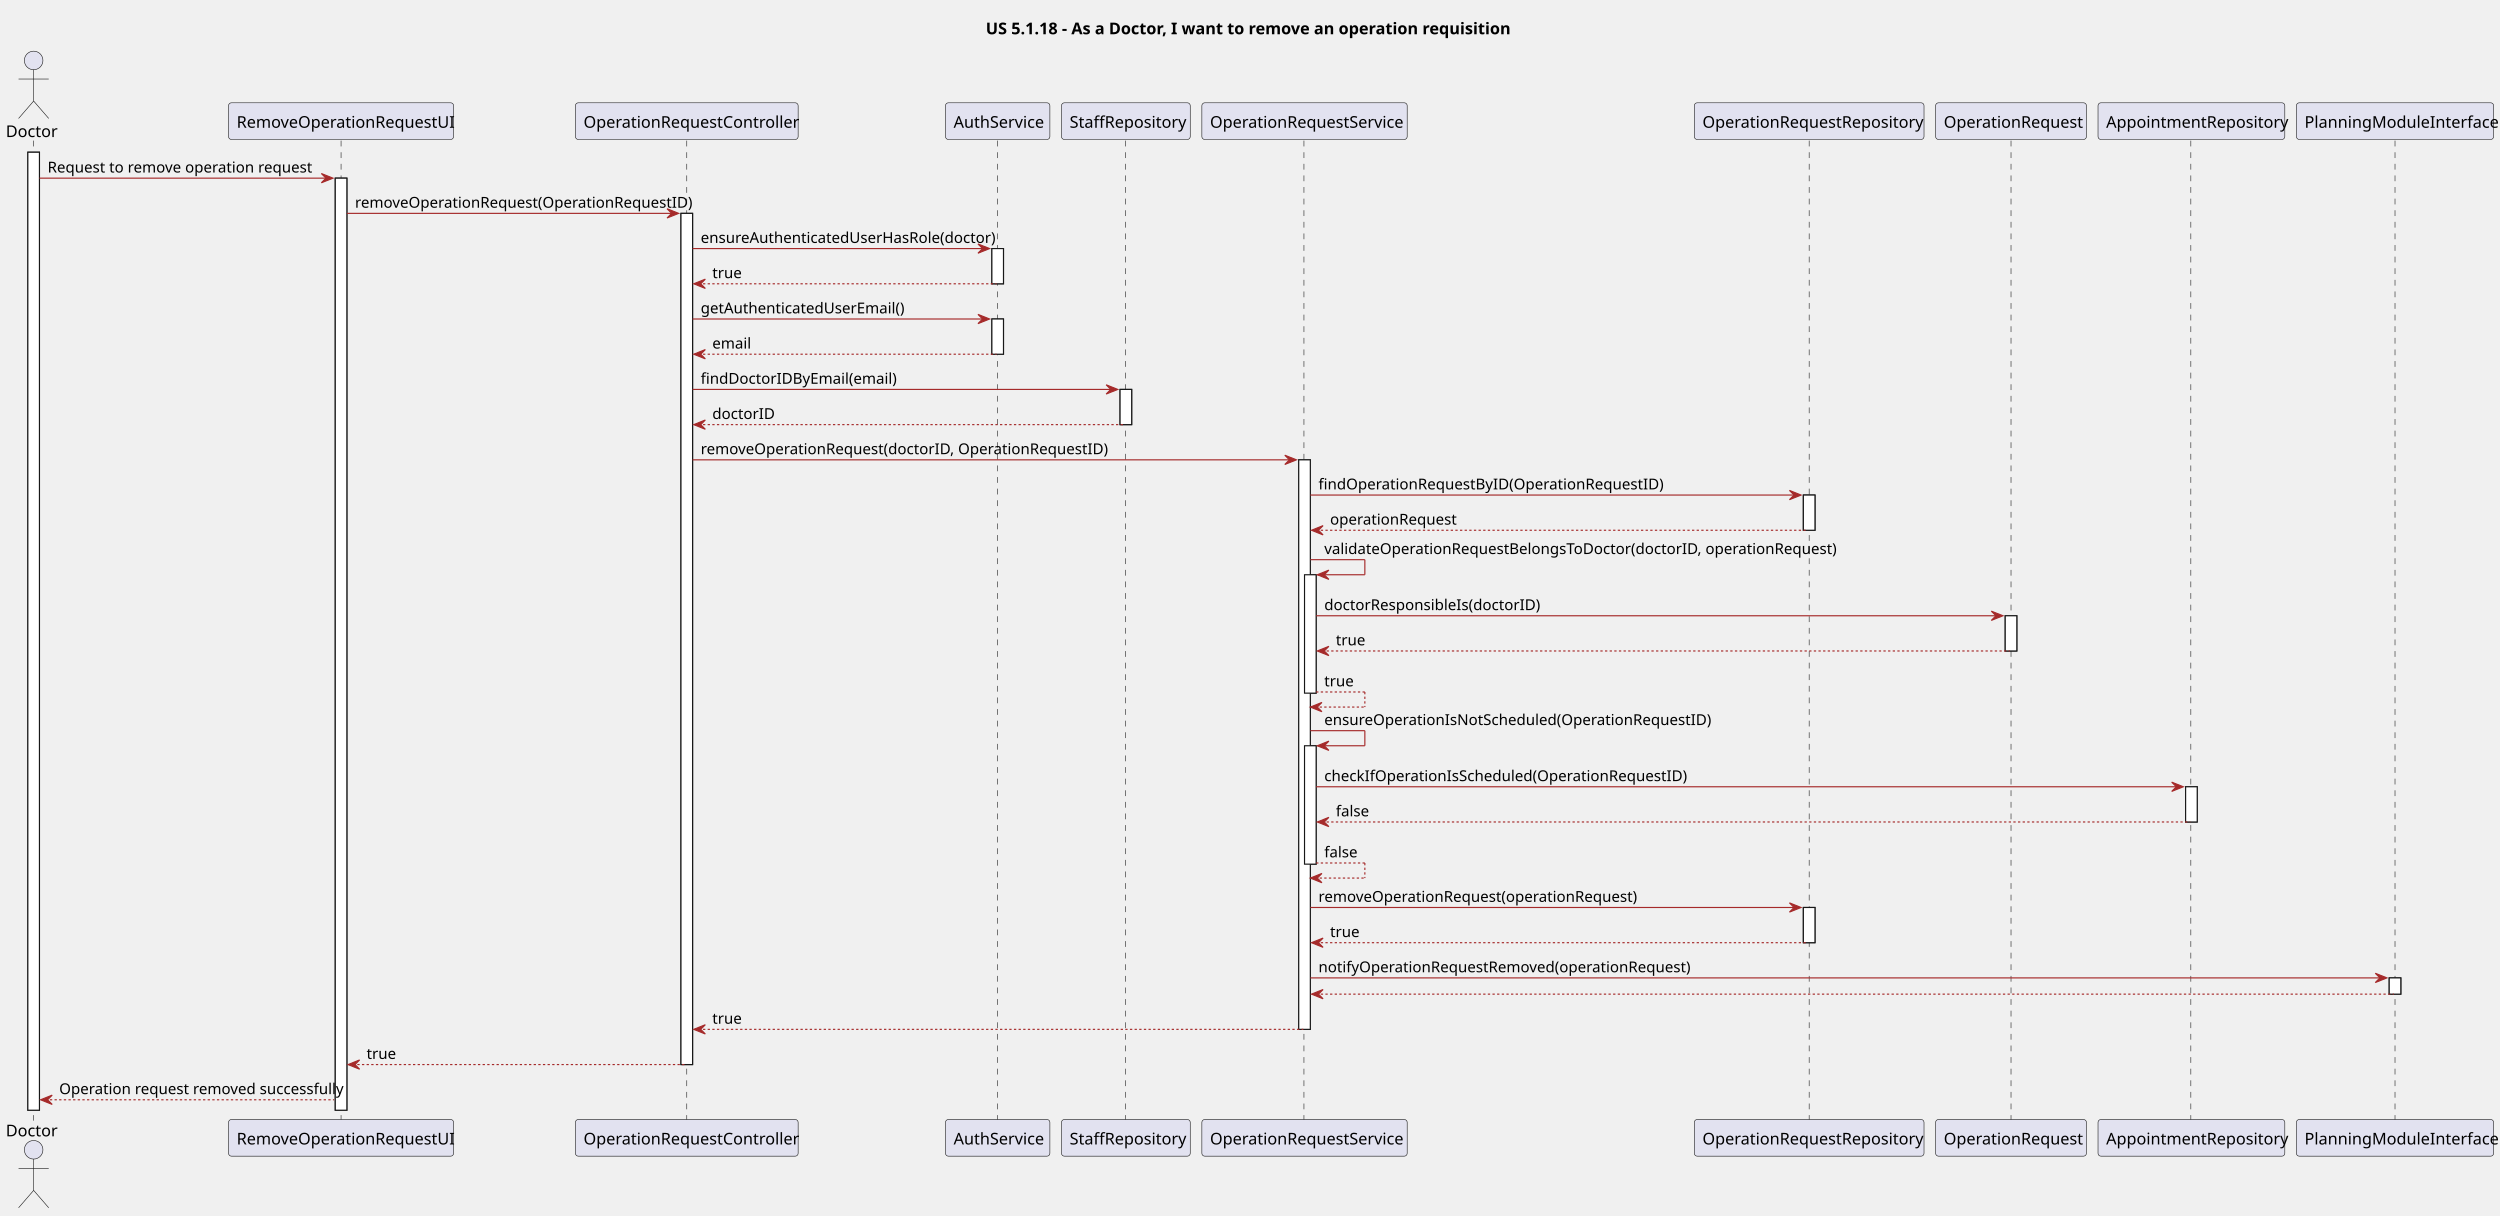
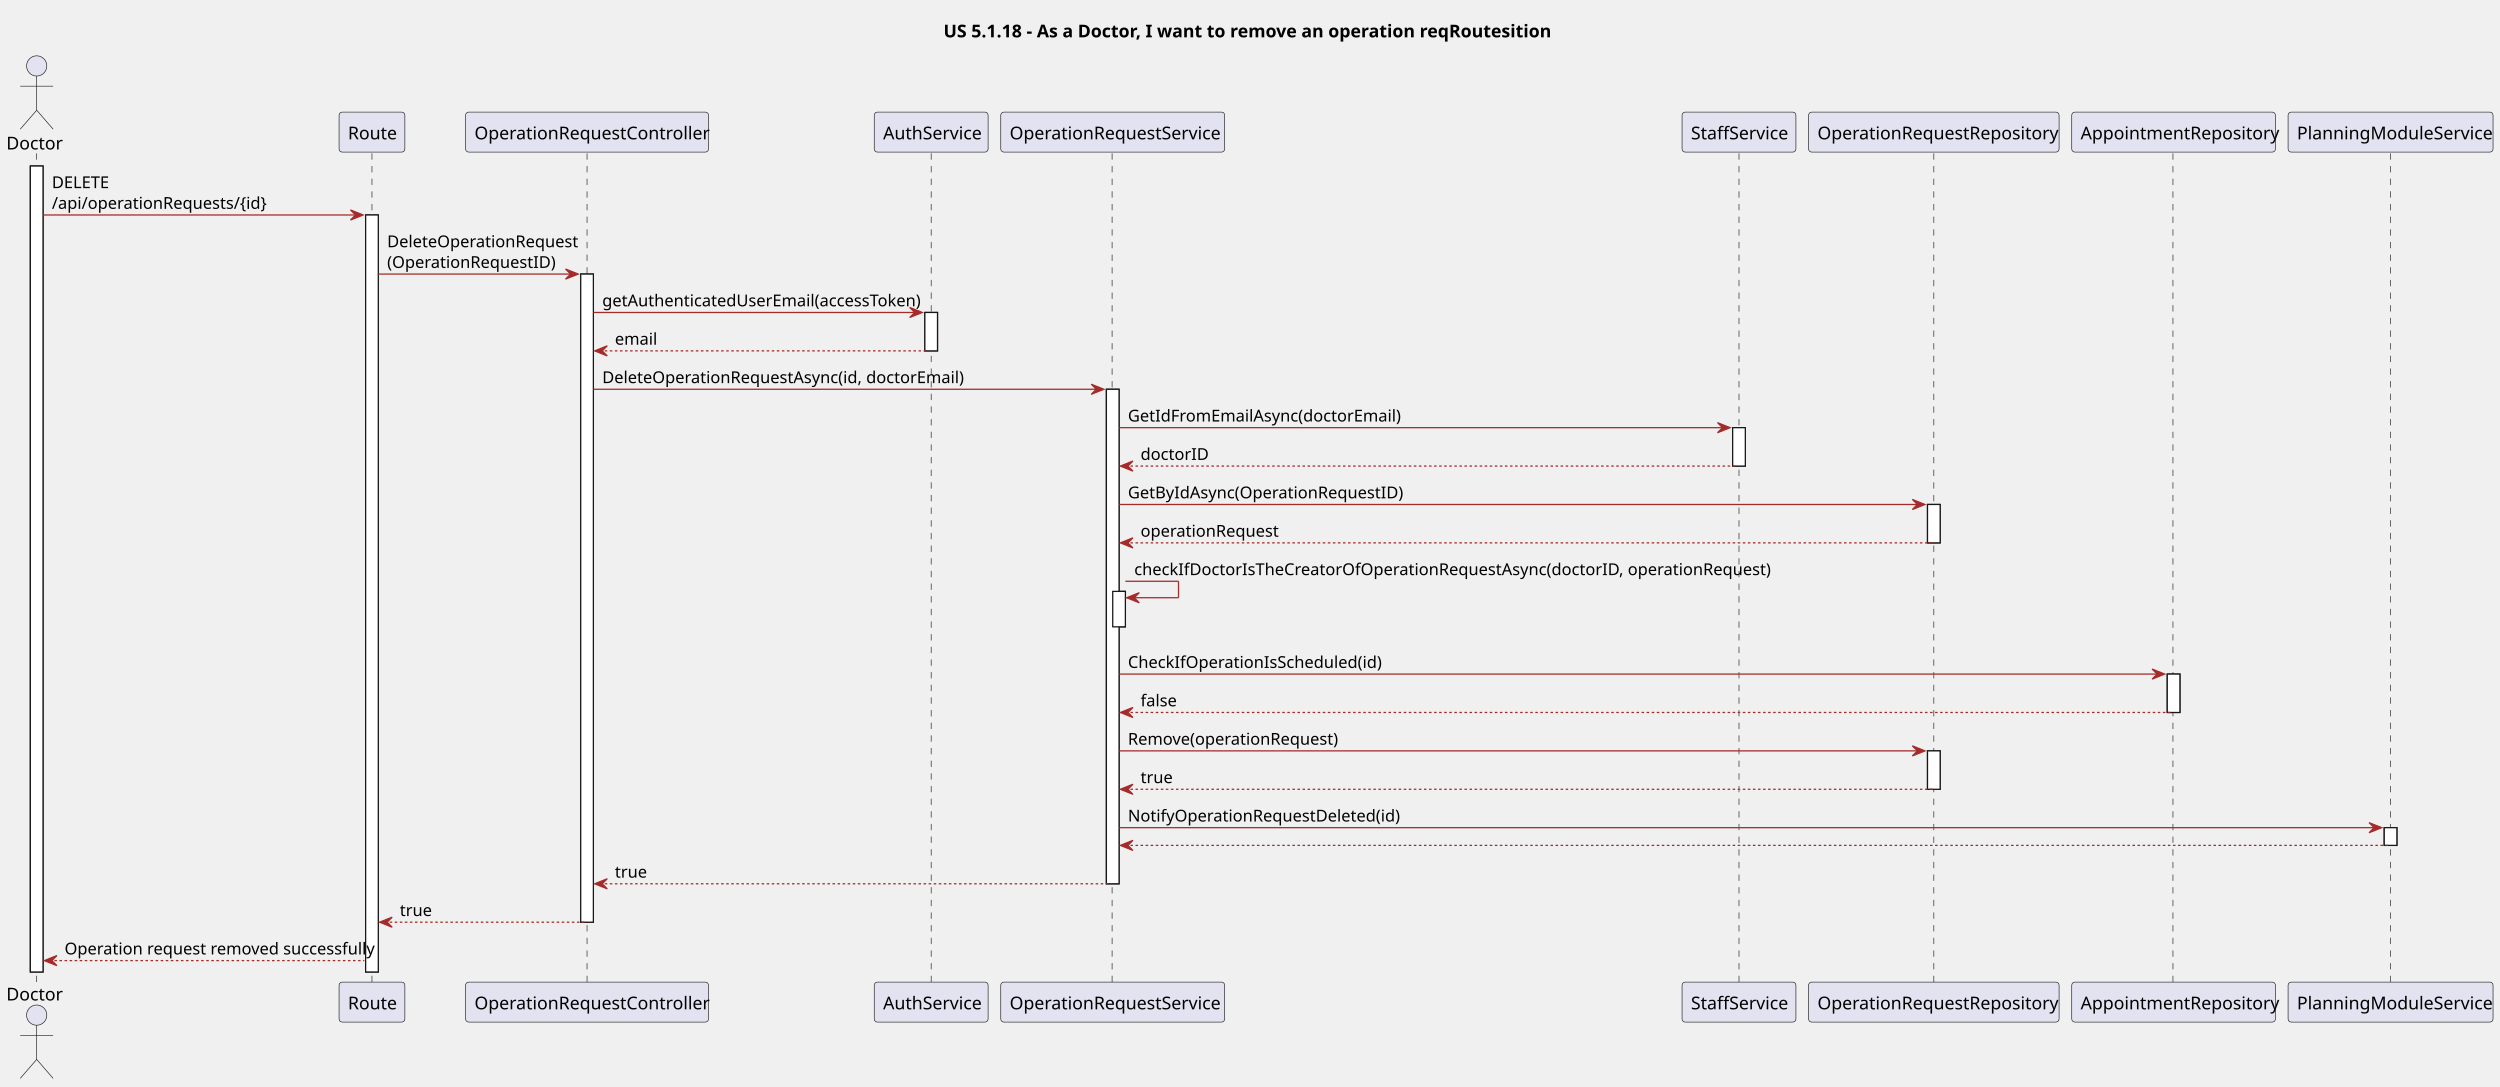
- <svg xmlns="http://www.w3.org/2000/svg" contentStyleType="text/css" height="1048px" preserveAspectRatio="none" style="width:2155px;height:1048px;background:#FFFFFF;" version="1.1" viewBox="0 0 2155 1048" width="2155px" zoomAndPan="magnify">
+ <svg xmlns="http://www.w3.org/2000/svg" contentStyleType="text/css" height="859px" preserveAspectRatio="none" style="width:1976px;height:859px;background:#FFFFFF;" version="1.1" viewBox="0 0 1976 859" width="1976px" zoomAndPan="magnify">
  <defs />
  <g>
-     <text fill="#000000" font-family="sans-serif" font-size="14" font-weight="bold" lengthAdjust="spacing" textLength="454" x="849.75" y="29.533">US 5.1.18 - As a Doctor, I want to remove an operation requisition</text>
-     <rect fill="#FFFFFF" height="825.789" style="stroke:#181818;stroke-width:1.0;" width="10" x="24" y="131.219" />
-     <rect fill="#FFFFFF" height="803.438" style="stroke:#181818;stroke-width:1.0;" width="10" x="289" y="153.57" />
-     <rect fill="#FFFFFF" height="733.734" style="stroke:#181818;stroke-width:1.0;" width="10" x="587" y="183.922" />
-     <rect fill="#FFFFFF" height="30.352" style="stroke:#181818;stroke-width:1.0;" width="10" x="855" y="214.273" />
-     <rect fill="#FFFFFF" height="30.352" style="stroke:#181818;stroke-width:1.0;" width="10" x="855" y="274.977" />
-     <rect fill="#FFFFFF" height="30.352" style="stroke:#181818;stroke-width:1.0;" width="10" x="965.5" y="335.68" />
-     <rect fill="#FFFFFF" height="490.922" style="stroke:#181818;stroke-width:1.0;" width="10" x="1119.5" y="396.383" />
-     <rect fill="#FFFFFF" height="102.055" style="stroke:#181818;stroke-width:1.0;" width="10" x="1124.5" y="495.438" />
-     <rect fill="#FFFFFF" height="102.055" style="stroke:#181818;stroke-width:1.0;" width="10" x="1124.5" y="642.844" />
-     <rect fill="#FFFFFF" height="30.352" style="stroke:#181818;stroke-width:1.0;" width="10" x="1554.5" y="426.734" />
-     <rect fill="#FFFFFF" height="30.352" style="stroke:#181818;stroke-width:1.0;" width="10" x="1554.5" y="782.25" />
-     <rect fill="#FFFFFF" height="30.352" style="stroke:#181818;stroke-width:1.0;" width="10" x="1728.5" y="530.789" />
-     <rect fill="#FFFFFF" height="30.352" style="stroke:#181818;stroke-width:1.0;" width="10" x="1884" y="678.195" />
-     <rect fill="#FFFFFF" height="14" style="stroke:#181818;stroke-width:1.0;" width="10" x="2059.5" y="842.953" />
-     <line style="stroke:#181818;stroke-width:0.5;stroke-dasharray:5.0,5.0;" x1="29" x2="29" y1="121.219" y2="966.008" />
-     <line style="stroke:#181818;stroke-width:0.5;stroke-dasharray:5.0,5.0;" x1="294" x2="294" y1="121.219" y2="966.008" />
-     <line style="stroke:#181818;stroke-width:0.5;stroke-dasharray:5.0,5.0;" x1="592" x2="592" y1="121.219" y2="966.008" />
-     <line style="stroke:#181818;stroke-width:0.5;stroke-dasharray:5.0,5.0;" x1="860" x2="860" y1="121.219" y2="966.008" />
-     <line style="stroke:#181818;stroke-width:0.5;stroke-dasharray:5.0,5.0;" x1="970" x2="970" y1="121.219" y2="966.008" />
-     <line style="stroke:#181818;stroke-width:0.5;stroke-dasharray:5.0,5.0;" x1="1124" x2="1124" y1="121.219" y2="966.008" />
-     <line style="stroke:#181818;stroke-width:0.5;stroke-dasharray:5.0,5.0;" x1="1559.5" x2="1559.5" y1="121.219" y2="966.008" />
-     <line style="stroke:#181818;stroke-width:0.5;stroke-dasharray:5.0,5.0;" x1="1733.5" x2="1733.5" y1="121.219" y2="966.008" />
-     <line style="stroke:#181818;stroke-width:0.5;stroke-dasharray:5.0,5.0;" x1="1888.5" x2="1888.5" y1="121.219" y2="966.008" />
-     <line style="stroke:#181818;stroke-width:0.5;stroke-dasharray:5.0,5.0;" x1="2064.5" x2="2064.5" y1="121.219" y2="966.008" />
+     <text fill="#000000" font-family="sans-serif" font-size="14" font-weight="bold" lengthAdjust="spacing" textLength="483" x="745.75" y="29.533">US 5.1.18 - As a Doctor, I want to remove an operation reqRoutesition</text>
+     <rect fill="#FFFFFF" height="637.031" style="stroke:#181818;stroke-width:1.0;" width="10" x="24" y="131.219" />
+     <rect fill="#FFFFFF" height="598.328" style="stroke:#181818;stroke-width:1.0;" width="10" x="289" y="169.922" />
+     <rect fill="#FFFFFF" height="512.273" style="stroke:#181818;stroke-width:1.0;" width="10" x="459" y="216.625" />
+     <rect fill="#FFFFFF" height="30.352" style="stroke:#181818;stroke-width:1.0;" width="10" x="731" y="246.977" />
+     <rect fill="#FFFFFF" height="390.867" style="stroke:#181818;stroke-width:1.0;" width="10" x="874.5" y="307.68" />
+     <rect fill="#FFFFFF" height="28" style="stroke:#181818;stroke-width:1.0;" width="10" x="879.5" y="467.438" />
+     <rect fill="#FFFFFF" height="30.352" style="stroke:#181818;stroke-width:1.0;" width="10" x="1369.5" y="338.031" />
+     <rect fill="#FFFFFF" height="30.352" style="stroke:#181818;stroke-width:1.0;" width="10" x="1523.5" y="398.734" />
+     <rect fill="#FFFFFF" height="30.352" style="stroke:#181818;stroke-width:1.0;" width="10" x="1523.5" y="593.492" />
+     <rect fill="#FFFFFF" height="30.352" style="stroke:#181818;stroke-width:1.0;" width="10" x="1713" y="532.789" />
+     <rect fill="#FFFFFF" height="14" style="stroke:#181818;stroke-width:1.0;" width="10" x="1884.5" y="654.195" />
+     <line style="stroke:#181818;stroke-width:0.5;stroke-dasharray:5.0,5.0;" x1="29" x2="29" y1="121.219" y2="777.25" />
+     <line style="stroke:#181818;stroke-width:0.5;stroke-dasharray:5.0,5.0;" x1="294" x2="294" y1="121.219" y2="777.25" />
+     <line style="stroke:#181818;stroke-width:0.5;stroke-dasharray:5.0,5.0;" x1="464" x2="464" y1="121.219" y2="777.25" />
+     <line style="stroke:#181818;stroke-width:0.5;stroke-dasharray:5.0,5.0;" x1="736" x2="736" y1="121.219" y2="777.25" />
+     <line style="stroke:#181818;stroke-width:0.5;stroke-dasharray:5.0,5.0;" x1="879" x2="879" y1="121.219" y2="777.25" />
+     <line style="stroke:#181818;stroke-width:0.5;stroke-dasharray:5.0,5.0;" x1="1374.5" x2="1374.5" y1="121.219" y2="777.25" />
+     <line style="stroke:#181818;stroke-width:0.5;stroke-dasharray:5.0,5.0;" x1="1528.5" x2="1528.5" y1="121.219" y2="777.25" />
+     <line style="stroke:#181818;stroke-width:0.5;stroke-dasharray:5.0,5.0;" x1="1717.5" x2="1717.5" y1="121.219" y2="777.25" />
+     <line style="stroke:#181818;stroke-width:0.5;stroke-dasharray:5.0,5.0;" x1="1889.5" x2="1889.5" y1="121.219" y2="777.25" />
    <text fill="#000000" font-family="sans-serif" font-size="14" lengthAdjust="spacing" textLength="42" x="5" y="118.143">Doctor</text>
    <ellipse cx="29" cy="52.109" fill="#E2E2F0" rx="8" ry="8" style="stroke:#181818;stroke-width:0.5;" />
    <path d="M29,60.109 L29,87.109 M16,68.109 L42,68.109 M29,87.109 L16,102.109 M29,87.109 L42,102.109 " fill="none" style="stroke:#181818;stroke-width:0.5;" />
-     <text fill="#000000" font-family="sans-serif" font-size="14" lengthAdjust="spacing" textLength="42" x="5" y="979.541">Doctor</text>
-     <ellipse cx="29" cy="991.117" fill="#E2E2F0" rx="8" ry="8" style="stroke:#181818;stroke-width:0.5;" />
-     <path d="M29,999.117 L29,1026.117 M16,1007.117 L42,1007.117 M29,1026.117 L16,1041.117 M29,1026.117 L42,1041.117 " fill="none" style="stroke:#181818;stroke-width:0.5;" />
-     <rect fill="#E2E2F0" height="31.609" rx="2.5" ry="2.5" style="stroke:#181818;stroke-width:0.5;" width="194" x="197" y="88.609" />
-     <text fill="#000000" font-family="sans-serif" font-size="14" lengthAdjust="spacing" textLength="180" x="204" y="110.143">RemoveOperationRequestUI</text>
-     <rect fill="#E2E2F0" height="31.609" rx="2.5" ry="2.5" style="stroke:#181818;stroke-width:0.5;" width="194" x="197" y="965.008" />
-     <text fill="#000000" font-family="sans-serif" font-size="14" lengthAdjust="spacing" textLength="180" x="204" y="986.541">RemoveOperationRequestUI</text>
-     <rect fill="#E2E2F0" height="31.609" rx="2.5" ry="2.5" style="stroke:#181818;stroke-width:0.5;" width="192" x="496" y="88.609" />
-     <text fill="#000000" font-family="sans-serif" font-size="14" lengthAdjust="spacing" textLength="178" x="503" y="110.143">OperationRequestController</text>
-     <rect fill="#E2E2F0" height="31.609" rx="2.5" ry="2.5" style="stroke:#181818;stroke-width:0.5;" width="192" x="496" y="965.008" />
-     <text fill="#000000" font-family="sans-serif" font-size="14" lengthAdjust="spacing" textLength="178" x="503" y="986.541">OperationRequestController</text>
-     <rect fill="#E2E2F0" height="31.609" rx="2.5" ry="2.5" style="stroke:#181818;stroke-width:0.5;" width="90" x="815" y="88.609" />
-     <text fill="#000000" font-family="sans-serif" font-size="14" lengthAdjust="spacing" textLength="76" x="822" y="110.143">AuthService</text>
-     <rect fill="#E2E2F0" height="31.609" rx="2.5" ry="2.5" style="stroke:#181818;stroke-width:0.5;" width="90" x="815" y="965.008" />
-     <text fill="#000000" font-family="sans-serif" font-size="14" lengthAdjust="spacing" textLength="76" x="822" y="986.541">AuthService</text>
-     <rect fill="#E2E2F0" height="31.609" rx="2.5" ry="2.5" style="stroke:#181818;stroke-width:0.5;" width="111" x="915" y="88.609" />
-     <text fill="#000000" font-family="sans-serif" font-size="14" lengthAdjust="spacing" textLength="97" x="922" y="110.143">StaffRepository</text>
-     <rect fill="#E2E2F0" height="31.609" rx="2.5" ry="2.5" style="stroke:#181818;stroke-width:0.5;" width="111" x="915" y="965.008" />
-     <text fill="#000000" font-family="sans-serif" font-size="14" lengthAdjust="spacing" textLength="97" x="922" y="986.541">StaffRepository</text>
-     <rect fill="#E2E2F0" height="31.609" rx="2.5" ry="2.5" style="stroke:#181818;stroke-width:0.5;" width="177" x="1036" y="88.609" />
-     <text fill="#000000" font-family="sans-serif" font-size="14" lengthAdjust="spacing" textLength="163" x="1043" y="110.143">OperationRequestService</text>
-     <rect fill="#E2E2F0" height="31.609" rx="2.5" ry="2.5" style="stroke:#181818;stroke-width:0.5;" width="177" x="1036" y="965.008" />
-     <text fill="#000000" font-family="sans-serif" font-size="14" lengthAdjust="spacing" textLength="163" x="1043" y="986.541">OperationRequestService</text>
-     <rect fill="#E2E2F0" height="31.609" rx="2.5" ry="2.5" style="stroke:#181818;stroke-width:0.5;" width="198" x="1460.5" y="88.609" />
-     <text fill="#000000" font-family="sans-serif" font-size="14" lengthAdjust="spacing" textLength="184" x="1467.5" y="110.143">OperationRequestRepository</text>
-     <rect fill="#E2E2F0" height="31.609" rx="2.5" ry="2.5" style="stroke:#181818;stroke-width:0.5;" width="198" x="1460.5" y="965.008" />
-     <text fill="#000000" font-family="sans-serif" font-size="14" lengthAdjust="spacing" textLength="184" x="1467.5" y="986.541">OperationRequestRepository</text>
-     <rect fill="#E2E2F0" height="31.609" rx="2.5" ry="2.5" style="stroke:#181818;stroke-width:0.5;" width="130" x="1668.5" y="88.609" />
-     <text fill="#000000" font-family="sans-serif" font-size="14" lengthAdjust="spacing" textLength="116" x="1675.5" y="110.143">OperationRequest</text>
-     <rect fill="#E2E2F0" height="31.609" rx="2.5" ry="2.5" style="stroke:#181818;stroke-width:0.5;" width="130" x="1668.5" y="965.008" />
-     <text fill="#000000" font-family="sans-serif" font-size="14" lengthAdjust="spacing" textLength="116" x="1675.5" y="986.541">OperationRequest</text>
-     <rect fill="#E2E2F0" height="31.609" rx="2.5" ry="2.5" style="stroke:#181818;stroke-width:0.5;" width="161" x="1808.5" y="88.609" />
-     <text fill="#000000" font-family="sans-serif" font-size="14" lengthAdjust="spacing" textLength="147" x="1815.5" y="110.143">AppointmentRepository</text>
-     <rect fill="#E2E2F0" height="31.609" rx="2.5" ry="2.5" style="stroke:#181818;stroke-width:0.5;" width="161" x="1808.5" y="965.008" />
-     <text fill="#000000" font-family="sans-serif" font-size="14" lengthAdjust="spacing" textLength="147" x="1815.5" y="986.541">AppointmentRepository</text>
-     <rect fill="#E2E2F0" height="31.609" rx="2.5" ry="2.5" style="stroke:#181818;stroke-width:0.5;" width="170" x="1979.5" y="88.609" />
-     <text fill="#000000" font-family="sans-serif" font-size="14" lengthAdjust="spacing" textLength="156" x="1986.5" y="110.143">PlanningModuleInterface</text>
-     <rect fill="#E2E2F0" height="31.609" rx="2.5" ry="2.5" style="stroke:#181818;stroke-width:0.5;" width="170" x="1979.5" y="965.008" />
-     <text fill="#000000" font-family="sans-serif" font-size="14" lengthAdjust="spacing" textLength="156" x="1986.5" y="986.541">PlanningModuleInterface</text>
-     <rect fill="#FFFFFF" height="825.789" style="stroke:#181818;stroke-width:1.0;" width="10" x="24" y="131.219" />
-     <rect fill="#FFFFFF" height="803.438" style="stroke:#181818;stroke-width:1.0;" width="10" x="289" y="153.57" />
-     <rect fill="#FFFFFF" height="733.734" style="stroke:#181818;stroke-width:1.0;" width="10" x="587" y="183.922" />
-     <rect fill="#FFFFFF" height="30.352" style="stroke:#181818;stroke-width:1.0;" width="10" x="855" y="214.273" />
-     <rect fill="#FFFFFF" height="30.352" style="stroke:#181818;stroke-width:1.0;" width="10" x="855" y="274.977" />
-     <rect fill="#FFFFFF" height="30.352" style="stroke:#181818;stroke-width:1.0;" width="10" x="965.5" y="335.68" />
-     <rect fill="#FFFFFF" height="490.922" style="stroke:#181818;stroke-width:1.0;" width="10" x="1119.5" y="396.383" />
-     <rect fill="#FFFFFF" height="102.055" style="stroke:#181818;stroke-width:1.0;" width="10" x="1124.5" y="495.438" />
-     <rect fill="#FFFFFF" height="102.055" style="stroke:#181818;stroke-width:1.0;" width="10" x="1124.5" y="642.844" />
-     <rect fill="#FFFFFF" height="30.352" style="stroke:#181818;stroke-width:1.0;" width="10" x="1554.5" y="426.734" />
-     <rect fill="#FFFFFF" height="30.352" style="stroke:#181818;stroke-width:1.0;" width="10" x="1554.5" y="782.25" />
-     <rect fill="#FFFFFF" height="30.352" style="stroke:#181818;stroke-width:1.0;" width="10" x="1728.5" y="530.789" />
-     <rect fill="#FFFFFF" height="30.352" style="stroke:#181818;stroke-width:1.0;" width="10" x="1884" y="678.195" />
-     <rect fill="#FFFFFF" height="14" style="stroke:#181818;stroke-width:1.0;" width="10" x="2059.5" y="842.953" />
-     <polygon fill="#A52A2A" points="277,149.57,287,153.57,277,157.57,281,153.57" style="stroke:#A52A2A;stroke-width:1.0;" />
-     <line style="stroke:#A52A2A;stroke-width:1.0;" x1="34" x2="283" y1="153.57" y2="153.57" />
-     <text fill="#000000" font-family="sans-serif" font-size="13" lengthAdjust="spacing" textLength="212" x="41" y="148.714">Request to remove operation request</text>
-     <polygon fill="#A52A2A" points="575,179.922,585,183.922,575,187.922,579,183.922" style="stroke:#A52A2A;stroke-width:1.0;" />
-     <line style="stroke:#A52A2A;stroke-width:1.0;" x1="299" x2="581" y1="183.922" y2="183.922" />
-     <text fill="#000000" font-family="sans-serif" font-size="13" lengthAdjust="spacing" textLength="269" x="306" y="179.065">removeOperationRequest(OperationRequestID)</text>
-     <polygon fill="#A52A2A" points="843,210.273,853,214.273,843,218.273,847,214.273" style="stroke:#A52A2A;stroke-width:1.0;" />
-     <line style="stroke:#A52A2A;stroke-width:1.0;" x1="597" x2="849" y1="214.273" y2="214.273" />
-     <text fill="#000000" font-family="sans-serif" font-size="13" lengthAdjust="spacing" textLength="239" x="604" y="209.417">ensureAuthenticatedUserHasRole(doctor)</text>
-     <polygon fill="#A52A2A" points="608,240.625,598,244.625,608,248.625,604,244.625" style="stroke:#A52A2A;stroke-width:1.0;" />
-     <line style="stroke:#A52A2A;stroke-width:1.0;stroke-dasharray:2.0,2.0;" x1="602" x2="859" y1="244.625" y2="244.625" />
-     <text fill="#000000" font-family="sans-serif" font-size="13" lengthAdjust="spacing" textLength="22" x="614" y="239.769">true</text>
-     <polygon fill="#A52A2A" points="843,270.977,853,274.977,843,278.977,847,274.977" style="stroke:#A52A2A;stroke-width:1.0;" />
-     <line style="stroke:#A52A2A;stroke-width:1.0;" x1="597" x2="849" y1="274.977" y2="274.977" />
-     <text fill="#000000" font-family="sans-serif" font-size="13" lengthAdjust="spacing" textLength="166" x="604" y="270.12">getAuthenticatedUserEmail()</text>
-     <polygon fill="#A52A2A" points="608,301.328,598,305.328,608,309.328,604,305.328" style="stroke:#A52A2A;stroke-width:1.0;" />
-     <line style="stroke:#A52A2A;stroke-width:1.0;stroke-dasharray:2.0,2.0;" x1="602" x2="859" y1="305.328" y2="305.328" />
-     <text fill="#000000" font-family="sans-serif" font-size="13" lengthAdjust="spacing" textLength="31" x="614" y="300.472">email</text>
-     <polygon fill="#A52A2A" points="953.5,331.68,963.5,335.68,953.5,339.68,957.5,335.68" style="stroke:#A52A2A;stroke-width:1.0;" />
-     <line style="stroke:#A52A2A;stroke-width:1.0;" x1="597" x2="959.5" y1="335.68" y2="335.68" />
-     <text fill="#000000" font-family="sans-serif" font-size="13" lengthAdjust="spacing" textLength="158" x="604" y="330.823">findDoctorIDByEmail(email)</text>
-     <polygon fill="#A52A2A" points="608,362.031,598,366.031,608,370.031,604,366.031" style="stroke:#A52A2A;stroke-width:1.0;" />
-     <line style="stroke:#A52A2A;stroke-width:1.0;stroke-dasharray:2.0,2.0;" x1="602" x2="969.5" y1="366.031" y2="366.031" />
-     <text fill="#000000" font-family="sans-serif" font-size="13" lengthAdjust="spacing" textLength="48" x="614" y="361.175">doctorID</text>
-     <polygon fill="#A52A2A" points="1107.5,392.383,1117.5,396.383,1107.5,400.383,1111.5,396.383" style="stroke:#A52A2A;stroke-width:1.0;" />
-     <line style="stroke:#A52A2A;stroke-width:1.0;" x1="597" x2="1113.5" y1="396.383" y2="396.383" />
-     <text fill="#000000" font-family="sans-serif" font-size="13" lengthAdjust="spacing" textLength="325" x="604" y="391.526">removeOperationRequest(doctorID, OperationRequestID)</text>
-     <polygon fill="#A52A2A" points="1542.5,422.734,1552.5,426.734,1542.5,430.734,1546.5,426.734" style="stroke:#A52A2A;stroke-width:1.0;" />
-     <line style="stroke:#A52A2A;stroke-width:1.0;" x1="1129.5" x2="1548.5" y1="426.734" y2="426.734" />
-     <text fill="#000000" font-family="sans-serif" font-size="13" lengthAdjust="spacing" textLength="276" x="1136.5" y="421.878">findOperationRequestByID(OperationRequestID)</text>
-     <polygon fill="#A52A2A" points="1140.5,453.086,1130.5,457.086,1140.5,461.086,1136.5,457.086" style="stroke:#A52A2A;stroke-width:1.0;" />
-     <line style="stroke:#A52A2A;stroke-width:1.0;stroke-dasharray:2.0,2.0;" x1="1134.5" x2="1558.5" y1="457.086" y2="457.086" />
-     <text fill="#000000" font-family="sans-serif" font-size="13" lengthAdjust="spacing" textLength="101" x="1146.5" y="452.229">operationRequest</text>
-     <line style="stroke:#A52A2A;stroke-width:1.0;" x1="1129.5" x2="1176.5" y1="482.438" y2="482.438" />
-     <line style="stroke:#A52A2A;stroke-width:1.0;" x1="1176.5" x2="1176.5" y1="482.438" y2="495.438" />
-     <line style="stroke:#A52A2A;stroke-width:1.0;" x1="1135.5" x2="1176.5" y1="495.438" y2="495.438" />
-     <polygon fill="#A52A2A" points="1145.5,491.438,1135.5,495.438,1145.5,499.438,1141.5,495.438" style="stroke:#A52A2A;stroke-width:1.0;" />
-     <text fill="#000000" font-family="sans-serif" font-size="13" lengthAdjust="spacing" textLength="411" x="1141.5" y="477.581">validateOperationRequestBelongsToDoctor(doctorID, operationRequest)</text>
-     <polygon fill="#A52A2A" points="1716.5,526.789,1726.5,530.789,1716.5,534.789,1720.5,530.789" style="stroke:#A52A2A;stroke-width:1.0;" />
-     <line style="stroke:#A52A2A;stroke-width:1.0;" x1="1134.5" x2="1722.5" y1="530.789" y2="530.789" />
-     <text fill="#000000" font-family="sans-serif" font-size="13" lengthAdjust="spacing" textLength="173" x="1141.5" y="525.933">doctorResponsibleIs(doctorID)</text>
-     <polygon fill="#A52A2A" points="1145.5,557.141,1135.5,561.141,1145.5,565.141,1141.5,561.141" style="stroke:#A52A2A;stroke-width:1.0;" />
-     <line style="stroke:#A52A2A;stroke-width:1.0;stroke-dasharray:2.0,2.0;" x1="1139.5" x2="1732.5" y1="561.141" y2="561.141" />
-     <text fill="#000000" font-family="sans-serif" font-size="13" lengthAdjust="spacing" textLength="22" x="1151.5" y="556.284">true</text>
-     <line style="stroke:#A52A2A;stroke-width:1.0;stroke-dasharray:2.0,2.0;" x1="1134.5" x2="1176.5" y1="596.492" y2="596.492" />
-     <line style="stroke:#A52A2A;stroke-width:1.0;stroke-dasharray:2.0,2.0;" x1="1176.5" x2="1176.5" y1="596.492" y2="609.492" />
-     <line style="stroke:#A52A2A;stroke-width:1.0;stroke-dasharray:2.0,2.0;" x1="1129.5" x2="1176.5" y1="609.492" y2="609.492" />
-     <polygon fill="#A52A2A" points="1139.5,605.492,1129.5,609.492,1139.5,613.492,1135.5,609.492" style="stroke:#A52A2A;stroke-width:1.0;" />
-     <text fill="#000000" font-family="sans-serif" font-size="13" lengthAdjust="spacing" textLength="22" x="1141.5" y="591.636">true</text>
-     <line style="stroke:#A52A2A;stroke-width:1.0;" x1="1129.5" x2="1176.5" y1="629.844" y2="629.844" />
-     <line style="stroke:#A52A2A;stroke-width:1.0;" x1="1176.5" x2="1176.5" y1="629.844" y2="642.844" />
-     <line style="stroke:#A52A2A;stroke-width:1.0;" x1="1135.5" x2="1176.5" y1="642.844" y2="642.844" />
-     <polygon fill="#A52A2A" points="1145.5,638.844,1135.5,642.844,1145.5,646.844,1141.5,642.844" style="stroke:#A52A2A;stroke-width:1.0;" />
-     <text fill="#000000" font-family="sans-serif" font-size="13" lengthAdjust="spacing" textLength="310" x="1141.5" y="624.987">ensureOperationIsNotScheduled(OperationRequestID)</text>
-     <polygon fill="#A52A2A" points="1872,674.195,1882,678.195,1872,682.195,1876,678.195" style="stroke:#A52A2A;stroke-width:1.0;" />
-     <line style="stroke:#A52A2A;stroke-width:1.0;" x1="1134.5" x2="1878" y1="678.195" y2="678.195" />
-     <text fill="#000000" font-family="sans-serif" font-size="13" lengthAdjust="spacing" textLength="292" x="1141.5" y="673.339">checkIfOperationIsScheduled(OperationRequestID)</text>
-     <polygon fill="#A52A2A" points="1145.5,704.547,1135.5,708.547,1145.5,712.547,1141.5,708.547" style="stroke:#A52A2A;stroke-width:1.0;" />
-     <line style="stroke:#A52A2A;stroke-width:1.0;stroke-dasharray:2.0,2.0;" x1="1139.5" x2="1888" y1="708.547" y2="708.547" />
-     <text fill="#000000" font-family="sans-serif" font-size="13" lengthAdjust="spacing" textLength="27" x="1151.5" y="703.69">false</text>
-     <line style="stroke:#A52A2A;stroke-width:1.0;stroke-dasharray:2.0,2.0;" x1="1134.5" x2="1176.5" y1="743.898" y2="743.898" />
-     <line style="stroke:#A52A2A;stroke-width:1.0;stroke-dasharray:2.0,2.0;" x1="1176.5" x2="1176.5" y1="743.898" y2="756.898" />
-     <line style="stroke:#A52A2A;stroke-width:1.0;stroke-dasharray:2.0,2.0;" x1="1129.5" x2="1176.5" y1="756.898" y2="756.898" />
-     <polygon fill="#A52A2A" points="1139.5,752.898,1129.5,756.898,1139.5,760.898,1135.5,756.898" style="stroke:#A52A2A;stroke-width:1.0;" />
-     <text fill="#000000" font-family="sans-serif" font-size="13" lengthAdjust="spacing" textLength="27" x="1141.5" y="739.042">false</text>
-     <polygon fill="#A52A2A" points="1542.5,778.25,1552.5,782.25,1542.5,786.25,1546.5,782.25" style="stroke:#A52A2A;stroke-width:1.0;" />
-     <line style="stroke:#A52A2A;stroke-width:1.0;" x1="1129.5" x2="1548.5" y1="782.25" y2="782.25" />
-     <text fill="#000000" font-family="sans-serif" font-size="13" lengthAdjust="spacing" textLength="254" x="1136.5" y="777.394">removeOperationRequest(operationRequest)</text>
-     <polygon fill="#A52A2A" points="1140.5,808.602,1130.5,812.602,1140.5,816.602,1136.5,812.602" style="stroke:#A52A2A;stroke-width:1.0;" />
-     <line style="stroke:#A52A2A;stroke-width:1.0;stroke-dasharray:2.0,2.0;" x1="1134.5" x2="1558.5" y1="812.602" y2="812.602" />
-     <text fill="#000000" font-family="sans-serif" font-size="13" lengthAdjust="spacing" textLength="22" x="1146.5" y="807.745">true</text>
-     <polygon fill="#A52A2A" points="2047.5,838.953,2057.5,842.953,2047.5,846.953,2051.5,842.953" style="stroke:#A52A2A;stroke-width:1.0;" />
-     <line style="stroke:#A52A2A;stroke-width:1.0;" x1="1129.5" x2="2053.5" y1="842.953" y2="842.953" />
-     <text fill="#000000" font-family="sans-serif" font-size="13" lengthAdjust="spacing" textLength="297" x="1136.5" y="838.097">notifyOperationRequestRemoved(operationRequest)</text>
-     <polygon fill="#A52A2A" points="1140.5,852.953,1130.5,856.953,1140.5,860.953,1136.5,856.953" style="stroke:#A52A2A;stroke-width:1.0;" />
-     <line style="stroke:#A52A2A;stroke-width:1.0;stroke-dasharray:2.0,2.0;" x1="1134.5" x2="2063.5" y1="856.953" y2="856.953" />
-     <polygon fill="#A52A2A" points="608,883.305,598,887.305,608,891.305,604,887.305" style="stroke:#A52A2A;stroke-width:1.0;" />
-     <line style="stroke:#A52A2A;stroke-width:1.0;stroke-dasharray:2.0,2.0;" x1="602" x2="1123.5" y1="887.305" y2="887.305" />
-     <text fill="#000000" font-family="sans-serif" font-size="13" lengthAdjust="spacing" textLength="22" x="614" y="882.448">true</text>
-     <polygon fill="#A52A2A" points="310,913.656,300,917.656,310,921.656,306,917.656" style="stroke:#A52A2A;stroke-width:1.0;" />
-     <line style="stroke:#A52A2A;stroke-width:1.0;stroke-dasharray:2.0,2.0;" x1="304" x2="591" y1="917.656" y2="917.656" />
-     <text fill="#000000" font-family="sans-serif" font-size="13" lengthAdjust="spacing" textLength="22" x="316" y="912.8">true</text>
-     <polygon fill="#A52A2A" points="45,944.008,35,948.008,45,952.008,41,948.008" style="stroke:#A52A2A;stroke-width:1.0;" />
-     <line style="stroke:#A52A2A;stroke-width:1.0;stroke-dasharray:2.0,2.0;" x1="39" x2="288" y1="948.008" y2="948.008" />
-     <text fill="#000000" font-family="sans-serif" font-size="13" lengthAdjust="spacing" textLength="231" x="51" y="943.151">Operation request removed successfully</text>
+     <text fill="#000000" font-family="sans-serif" font-size="14" lengthAdjust="spacing" textLength="42" x="5" y="790.783">Doctor</text>
+     <ellipse cx="29" cy="802.359" fill="#E2E2F0" rx="8" ry="8" style="stroke:#181818;stroke-width:0.5;" />
+     <path d="M29,810.359 L29,837.359 M16,818.359 L42,818.359 M29,837.359 L16,852.359 M29,837.359 L42,852.359 " fill="none" style="stroke:#181818;stroke-width:0.5;" />
+     <rect fill="#E2E2F0" height="31.609" rx="2.5" ry="2.5" style="stroke:#181818;stroke-width:0.5;" width="52" x="268" y="88.609" />
+     <text fill="#000000" font-family="sans-serif" font-size="14" lengthAdjust="spacing" textLength="38" x="275" y="110.143">Route</text>
+     <rect fill="#E2E2F0" height="31.609" rx="2.5" ry="2.5" style="stroke:#181818;stroke-width:0.5;" width="52" x="268" y="776.25" />
+     <text fill="#000000" font-family="sans-serif" font-size="14" lengthAdjust="spacing" textLength="38" x="275" y="797.783">Route</text>
+     <rect fill="#E2E2F0" height="31.609" rx="2.5" ry="2.5" style="stroke:#181818;stroke-width:0.5;" width="192" x="368" y="88.609" />
+     <text fill="#000000" font-family="sans-serif" font-size="14" lengthAdjust="spacing" textLength="178" x="375" y="110.143">OperationRequestController</text>
+     <rect fill="#E2E2F0" height="31.609" rx="2.5" ry="2.5" style="stroke:#181818;stroke-width:0.5;" width="192" x="368" y="776.25" />
+     <text fill="#000000" font-family="sans-serif" font-size="14" lengthAdjust="spacing" textLength="178" x="375" y="797.783">OperationRequestController</text>
+     <rect fill="#E2E2F0" height="31.609" rx="2.5" ry="2.5" style="stroke:#181818;stroke-width:0.5;" width="90" x="691" y="88.609" />
+     <text fill="#000000" font-family="sans-serif" font-size="14" lengthAdjust="spacing" textLength="76" x="698" y="110.143">AuthService</text>
+     <rect fill="#E2E2F0" height="31.609" rx="2.5" ry="2.5" style="stroke:#181818;stroke-width:0.5;" width="90" x="691" y="776.25" />
+     <text fill="#000000" font-family="sans-serif" font-size="14" lengthAdjust="spacing" textLength="76" x="698" y="797.783">AuthService</text>
+     <rect fill="#E2E2F0" height="31.609" rx="2.5" ry="2.5" style="stroke:#181818;stroke-width:0.5;" width="177" x="791" y="88.609" />
+     <text fill="#000000" font-family="sans-serif" font-size="14" lengthAdjust="spacing" textLength="163" x="798" y="110.143">OperationRequestService</text>
+     <rect fill="#E2E2F0" height="31.609" rx="2.5" ry="2.5" style="stroke:#181818;stroke-width:0.5;" width="177" x="791" y="776.25" />
+     <text fill="#000000" font-family="sans-serif" font-size="14" lengthAdjust="spacing" textLength="163" x="798" y="797.783">OperationRequestService</text>
+     <rect fill="#E2E2F0" height="31.609" rx="2.5" ry="2.5" style="stroke:#181818;stroke-width:0.5;" width="90" x="1329.5" y="88.609" />
+     <text fill="#000000" font-family="sans-serif" font-size="14" lengthAdjust="spacing" textLength="76" x="1336.5" y="110.143">StaffService</text>
+     <rect fill="#E2E2F0" height="31.609" rx="2.5" ry="2.5" style="stroke:#181818;stroke-width:0.5;" width="90" x="1329.5" y="776.25" />
+     <text fill="#000000" font-family="sans-serif" font-size="14" lengthAdjust="spacing" textLength="76" x="1336.5" y="797.783">StaffService</text>
+     <rect fill="#E2E2F0" height="31.609" rx="2.5" ry="2.5" style="stroke:#181818;stroke-width:0.5;" width="198" x="1429.5" y="88.609" />
+     <text fill="#000000" font-family="sans-serif" font-size="14" lengthAdjust="spacing" textLength="184" x="1436.5" y="110.143">OperationRequestRepository</text>
+     <rect fill="#E2E2F0" height="31.609" rx="2.5" ry="2.5" style="stroke:#181818;stroke-width:0.5;" width="198" x="1429.5" y="776.25" />
+     <text fill="#000000" font-family="sans-serif" font-size="14" lengthAdjust="spacing" textLength="184" x="1436.5" y="797.783">OperationRequestRepository</text>
+     <rect fill="#E2E2F0" height="31.609" rx="2.5" ry="2.5" style="stroke:#181818;stroke-width:0.5;" width="161" x="1637.5" y="88.609" />
+     <text fill="#000000" font-family="sans-serif" font-size="14" lengthAdjust="spacing" textLength="147" x="1644.5" y="110.143">AppointmentRepository</text>
+     <rect fill="#E2E2F0" height="31.609" rx="2.5" ry="2.5" style="stroke:#181818;stroke-width:0.5;" width="161" x="1637.5" y="776.25" />
+     <text fill="#000000" font-family="sans-serif" font-size="14" lengthAdjust="spacing" textLength="147" x="1644.5" y="797.783">AppointmentRepository</text>
+     <rect fill="#E2E2F0" height="31.609" rx="2.5" ry="2.5" style="stroke:#181818;stroke-width:0.5;" width="162" x="1808.5" y="88.609" />
+     <text fill="#000000" font-family="sans-serif" font-size="14" lengthAdjust="spacing" textLength="148" x="1815.5" y="110.143">PlanningModuleService</text>
+     <rect fill="#E2E2F0" height="31.609" rx="2.5" ry="2.5" style="stroke:#181818;stroke-width:0.5;" width="162" x="1808.5" y="776.25" />
+     <text fill="#000000" font-family="sans-serif" font-size="14" lengthAdjust="spacing" textLength="148" x="1815.5" y="797.783">PlanningModuleService</text>
+     <rect fill="#FFFFFF" height="637.031" style="stroke:#181818;stroke-width:1.0;" width="10" x="24" y="131.219" />
+     <rect fill="#FFFFFF" height="598.328" style="stroke:#181818;stroke-width:1.0;" width="10" x="289" y="169.922" />
+     <rect fill="#FFFFFF" height="512.273" style="stroke:#181818;stroke-width:1.0;" width="10" x="459" y="216.625" />
+     <rect fill="#FFFFFF" height="30.352" style="stroke:#181818;stroke-width:1.0;" width="10" x="731" y="246.977" />
+     <rect fill="#FFFFFF" height="390.867" style="stroke:#181818;stroke-width:1.0;" width="10" x="874.5" y="307.68" />
+     <rect fill="#FFFFFF" height="28" style="stroke:#181818;stroke-width:1.0;" width="10" x="879.5" y="467.438" />
+     <rect fill="#FFFFFF" height="30.352" style="stroke:#181818;stroke-width:1.0;" width="10" x="1369.5" y="338.031" />
+     <rect fill="#FFFFFF" height="30.352" style="stroke:#181818;stroke-width:1.0;" width="10" x="1523.5" y="398.734" />
+     <rect fill="#FFFFFF" height="30.352" style="stroke:#181818;stroke-width:1.0;" width="10" x="1523.5" y="593.492" />
+     <rect fill="#FFFFFF" height="30.352" style="stroke:#181818;stroke-width:1.0;" width="10" x="1713" y="532.789" />
+     <rect fill="#FFFFFF" height="14" style="stroke:#181818;stroke-width:1.0;" width="10" x="1884.5" y="654.195" />
+     <polygon fill="#A52A2A" points="277,165.922,287,169.922,277,173.922,281,169.922" style="stroke:#A52A2A;stroke-width:1.0;" />
+     <line style="stroke:#A52A2A;stroke-width:1.0;" x1="34" x2="283" y1="169.922" y2="169.922" />
+     <text fill="#000000" font-family="sans-serif" font-size="13" lengthAdjust="spacing" textLength="50" x="41" y="148.714">DELETE</text>
+     <text fill="#000000" font-family="sans-serif" font-size="13" lengthAdjust="spacing" textLength="155" x="41" y="165.065">/api/operationRequests/{id}</text>
+     <polygon fill="#A52A2A" points="447,212.625,457,216.625,447,220.625,451,216.625" style="stroke:#A52A2A;stroke-width:1.0;" />
+     <line style="stroke:#A52A2A;stroke-width:1.0;" x1="299" x2="453" y1="216.625" y2="216.625" />
+     <text fill="#000000" font-family="sans-serif" font-size="13" lengthAdjust="spacing" textLength="141" x="306" y="195.417">DeleteOperationRequest</text>
+     <text fill="#000000" font-family="sans-serif" font-size="13" lengthAdjust="spacing" textLength="124" x="306" y="211.769">(OperationRequestID)</text>
+     <polygon fill="#A52A2A" points="719,242.977,729,246.977,719,250.977,723,246.977" style="stroke:#A52A2A;stroke-width:1.0;" />
+     <line style="stroke:#A52A2A;stroke-width:1.0;" x1="469" x2="725" y1="246.977" y2="246.977" />
+     <text fill="#000000" font-family="sans-serif" font-size="13" lengthAdjust="spacing" textLength="243" x="476" y="242.12">getAuthenticatedUserEmail(accessToken)</text>
+     <polygon fill="#A52A2A" points="480,273.328,470,277.328,480,281.328,476,277.328" style="stroke:#A52A2A;stroke-width:1.0;" />
+     <line style="stroke:#A52A2A;stroke-width:1.0;stroke-dasharray:2.0,2.0;" x1="474" x2="735" y1="277.328" y2="277.328" />
+     <text fill="#000000" font-family="sans-serif" font-size="13" lengthAdjust="spacing" textLength="31" x="486" y="272.472">email</text>
+     <polygon fill="#A52A2A" points="862.5,303.68,872.5,307.68,862.5,311.68,866.5,307.68" style="stroke:#A52A2A;stroke-width:1.0;" />
+     <line style="stroke:#A52A2A;stroke-width:1.0;" x1="469" x2="868.5" y1="307.68" y2="307.68" />
+     <text fill="#000000" font-family="sans-serif" font-size="13" lengthAdjust="spacing" textLength="273" x="476" y="302.823">DeleteOperationRequestAsync(id, doctorEmail)</text>
+     <polygon fill="#A52A2A" points="1357.5,334.031,1367.5,338.031,1357.5,342.031,1361.5,338.031" style="stroke:#A52A2A;stroke-width:1.0;" />
+     <line style="stroke:#A52A2A;stroke-width:1.0;" x1="884.5" x2="1363.5" y1="338.031" y2="338.031" />
+     <text fill="#000000" font-family="sans-serif" font-size="13" lengthAdjust="spacing" textLength="208" x="891.5" y="333.175">GetIdFromEmailAsync(doctorEmail)</text>
+     <polygon fill="#A52A2A" points="895.5,364.383,885.5,368.383,895.5,372.383,891.5,368.383" style="stroke:#A52A2A;stroke-width:1.0;" />
+     <line style="stroke:#A52A2A;stroke-width:1.0;stroke-dasharray:2.0,2.0;" x1="889.5" x2="1373.5" y1="368.383" y2="368.383" />
+     <text fill="#000000" font-family="sans-serif" font-size="13" lengthAdjust="spacing" textLength="48" x="901.5" y="363.526">doctorID</text>
+     <polygon fill="#A52A2A" points="1511.5,394.734,1521.5,398.734,1511.5,402.734,1515.5,398.734" style="stroke:#A52A2A;stroke-width:1.0;" />
+     <line style="stroke:#A52A2A;stroke-width:1.0;" x1="884.5" x2="1517.5" y1="398.734" y2="398.734" />
+     <text fill="#000000" font-family="sans-serif" font-size="13" lengthAdjust="spacing" textLength="208" x="891.5" y="393.878">GetByIdAsync(OperationRequestID)</text>
+     <polygon fill="#A52A2A" points="895.5,425.086,885.5,429.086,895.5,433.086,891.5,429.086" style="stroke:#A52A2A;stroke-width:1.0;" />
+     <line style="stroke:#A52A2A;stroke-width:1.0;stroke-dasharray:2.0,2.0;" x1="889.5" x2="1527.5" y1="429.086" y2="429.086" />
+     <text fill="#000000" font-family="sans-serif" font-size="13" lengthAdjust="spacing" textLength="101" x="901.5" y="424.229">operationRequest</text>
+     <line style="stroke:#A52A2A;stroke-width:1.0;" x1="889.5" x2="931.5" y1="459.438" y2="459.438" />
+     <line style="stroke:#A52A2A;stroke-width:1.0;" x1="931.5" x2="931.5" y1="459.438" y2="472.438" />
+     <line style="stroke:#A52A2A;stroke-width:1.0;" x1="890.5" x2="931.5" y1="472.438" y2="472.438" />
+     <polygon fill="#A52A2A" points="900.5,468.438,890.5,472.438,900.5,476.438,896.5,472.438" style="stroke:#A52A2A;stroke-width:1.0;" />
+     <text fill="#000000" font-family="sans-serif" font-size="13" lengthAdjust="spacing" textLength="471" x="896.5" y="454.581">checkIfDoctorIsTheCreatorOfOperationRequestAsync(doctorID, operationRequest)</text>
+     <polygon fill="#A52A2A" points="1701,528.789,1711,532.789,1701,536.789,1705,532.789" style="stroke:#A52A2A;stroke-width:1.0;" />
+     <line style="stroke:#A52A2A;stroke-width:1.0;" x1="884.5" x2="1707" y1="532.789" y2="532.789" />
+     <text fill="#000000" font-family="sans-serif" font-size="13" lengthAdjust="spacing" textLength="188" x="891.5" y="527.933">CheckIfOperationIsScheduled(id)</text>
+     <polygon fill="#A52A2A" points="895.5,559.141,885.5,563.141,895.5,567.141,891.5,563.141" style="stroke:#A52A2A;stroke-width:1.0;" />
+     <line style="stroke:#A52A2A;stroke-width:1.0;stroke-dasharray:2.0,2.0;" x1="889.5" x2="1717" y1="563.141" y2="563.141" />
+     <text fill="#000000" font-family="sans-serif" font-size="13" lengthAdjust="spacing" textLength="27" x="901.5" y="558.284">false</text>
+     <polygon fill="#A52A2A" points="1511.5,589.492,1521.5,593.492,1511.5,597.492,1515.5,593.492" style="stroke:#A52A2A;stroke-width:1.0;" />
+     <line style="stroke:#A52A2A;stroke-width:1.0;" x1="884.5" x2="1517.5" y1="593.492" y2="593.492" />
+     <text fill="#000000" font-family="sans-serif" font-size="13" lengthAdjust="spacing" textLength="155" x="891.5" y="588.636">Remove(operationRequest)</text>
+     <polygon fill="#A52A2A" points="895.5,619.844,885.5,623.844,895.5,627.844,891.5,623.844" style="stroke:#A52A2A;stroke-width:1.0;" />
+     <line style="stroke:#A52A2A;stroke-width:1.0;stroke-dasharray:2.0,2.0;" x1="889.5" x2="1527.5" y1="623.844" y2="623.844" />
+     <text fill="#000000" font-family="sans-serif" font-size="13" lengthAdjust="spacing" textLength="22" x="901.5" y="618.987">true</text>
+     <polygon fill="#A52A2A" points="1872.5,650.195,1882.5,654.195,1872.5,658.195,1876.5,654.195" style="stroke:#A52A2A;stroke-width:1.0;" />
+     <line style="stroke:#A52A2A;stroke-width:1.0;" x1="884.5" x2="1878.5" y1="654.195" y2="654.195" />
+     <text fill="#000000" font-family="sans-serif" font-size="13" lengthAdjust="spacing" textLength="199" x="891.5" y="649.339">NotifyOperationRequestDeleted(id)</text>
+     <polygon fill="#A52A2A" points="895.5,664.195,885.5,668.195,895.5,672.195,891.5,668.195" style="stroke:#A52A2A;stroke-width:1.0;" />
+     <line style="stroke:#A52A2A;stroke-width:1.0;stroke-dasharray:2.0,2.0;" x1="889.5" x2="1888.5" y1="668.195" y2="668.195" />
+     <polygon fill="#A52A2A" points="480,694.547,470,698.547,480,702.547,476,698.547" style="stroke:#A52A2A;stroke-width:1.0;" />
+     <line style="stroke:#A52A2A;stroke-width:1.0;stroke-dasharray:2.0,2.0;" x1="474" x2="878.5" y1="698.547" y2="698.547" />
+     <text fill="#000000" font-family="sans-serif" font-size="13" lengthAdjust="spacing" textLength="22" x="486" y="693.69">true</text>
+     <polygon fill="#A52A2A" points="310,724.898,300,728.898,310,732.898,306,728.898" style="stroke:#A52A2A;stroke-width:1.0;" />
+     <line style="stroke:#A52A2A;stroke-width:1.0;stroke-dasharray:2.0,2.0;" x1="304" x2="463" y1="728.898" y2="728.898" />
+     <text fill="#000000" font-family="sans-serif" font-size="13" lengthAdjust="spacing" textLength="22" x="316" y="724.042">true</text>
+     <polygon fill="#A52A2A" points="45,755.25,35,759.25,45,763.25,41,759.25" style="stroke:#A52A2A;stroke-width:1.0;" />
+     <line style="stroke:#A52A2A;stroke-width:1.0;stroke-dasharray:2.0,2.0;" x1="39" x2="288" y1="759.25" y2="759.25" />
+     <text fill="#000000" font-family="sans-serif" font-size="13" lengthAdjust="spacing" textLength="231" x="51" y="754.394">Operation request removed successfully</text>
  </g>
</svg>
